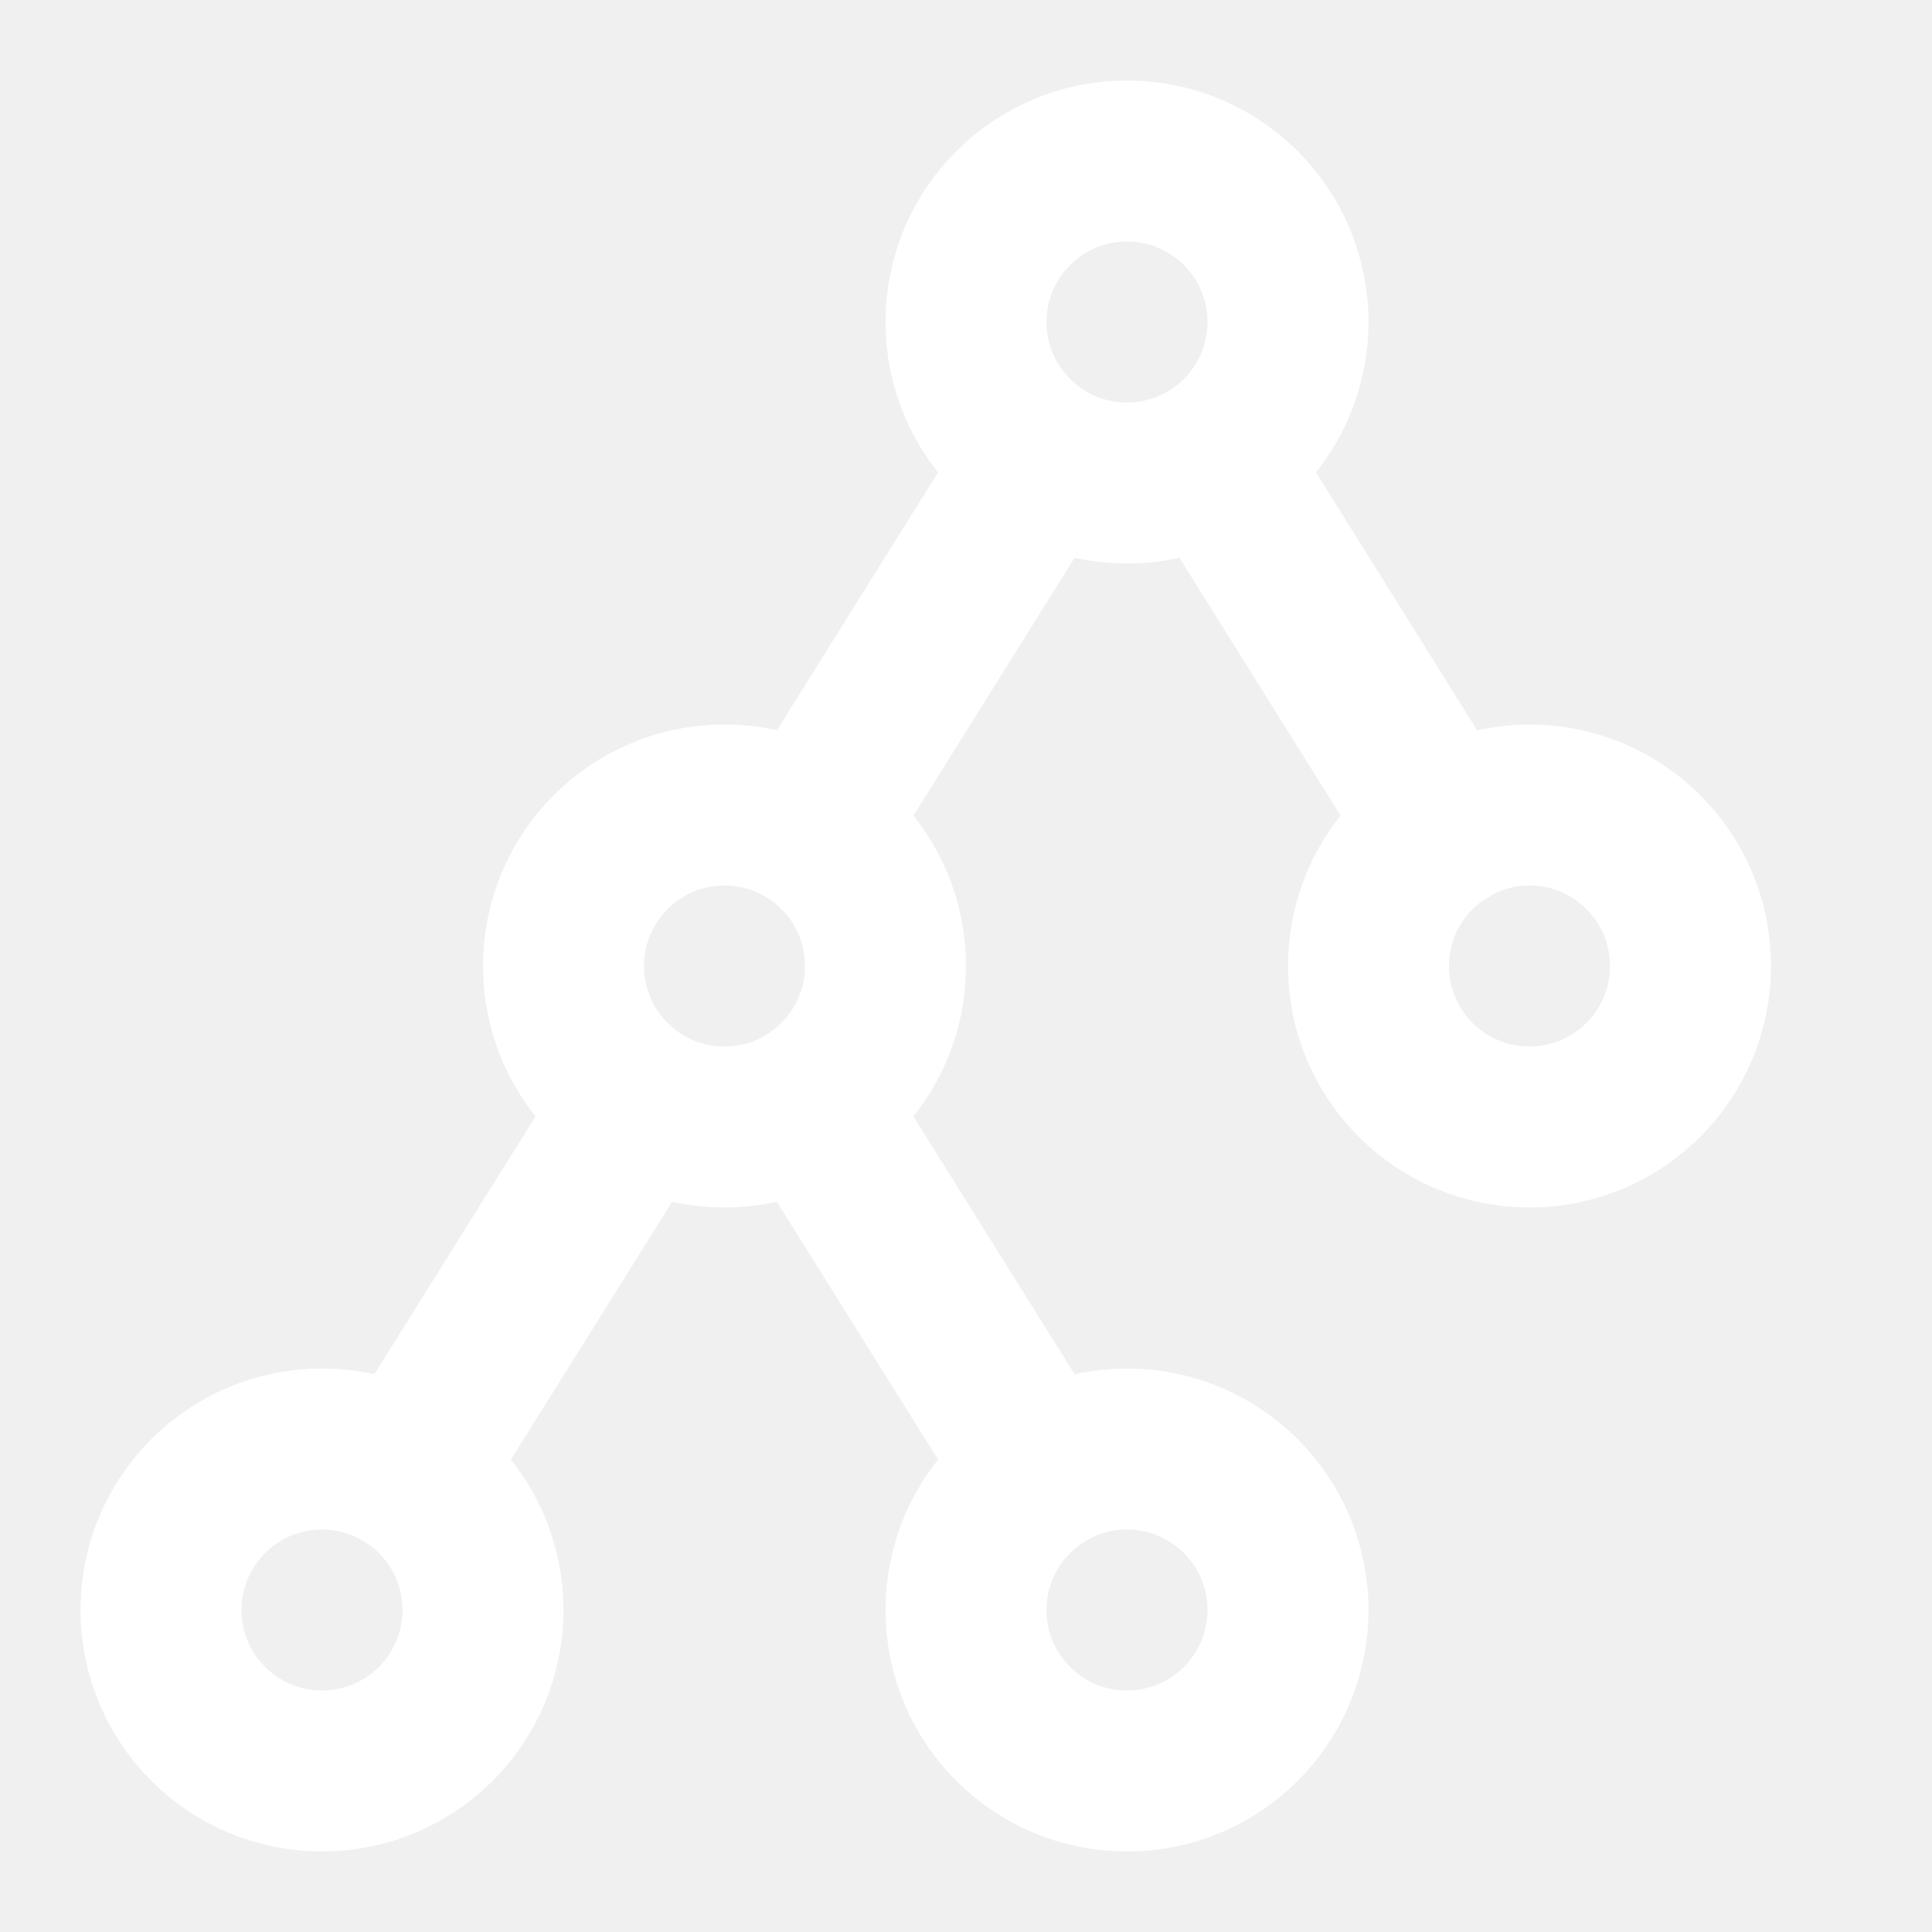
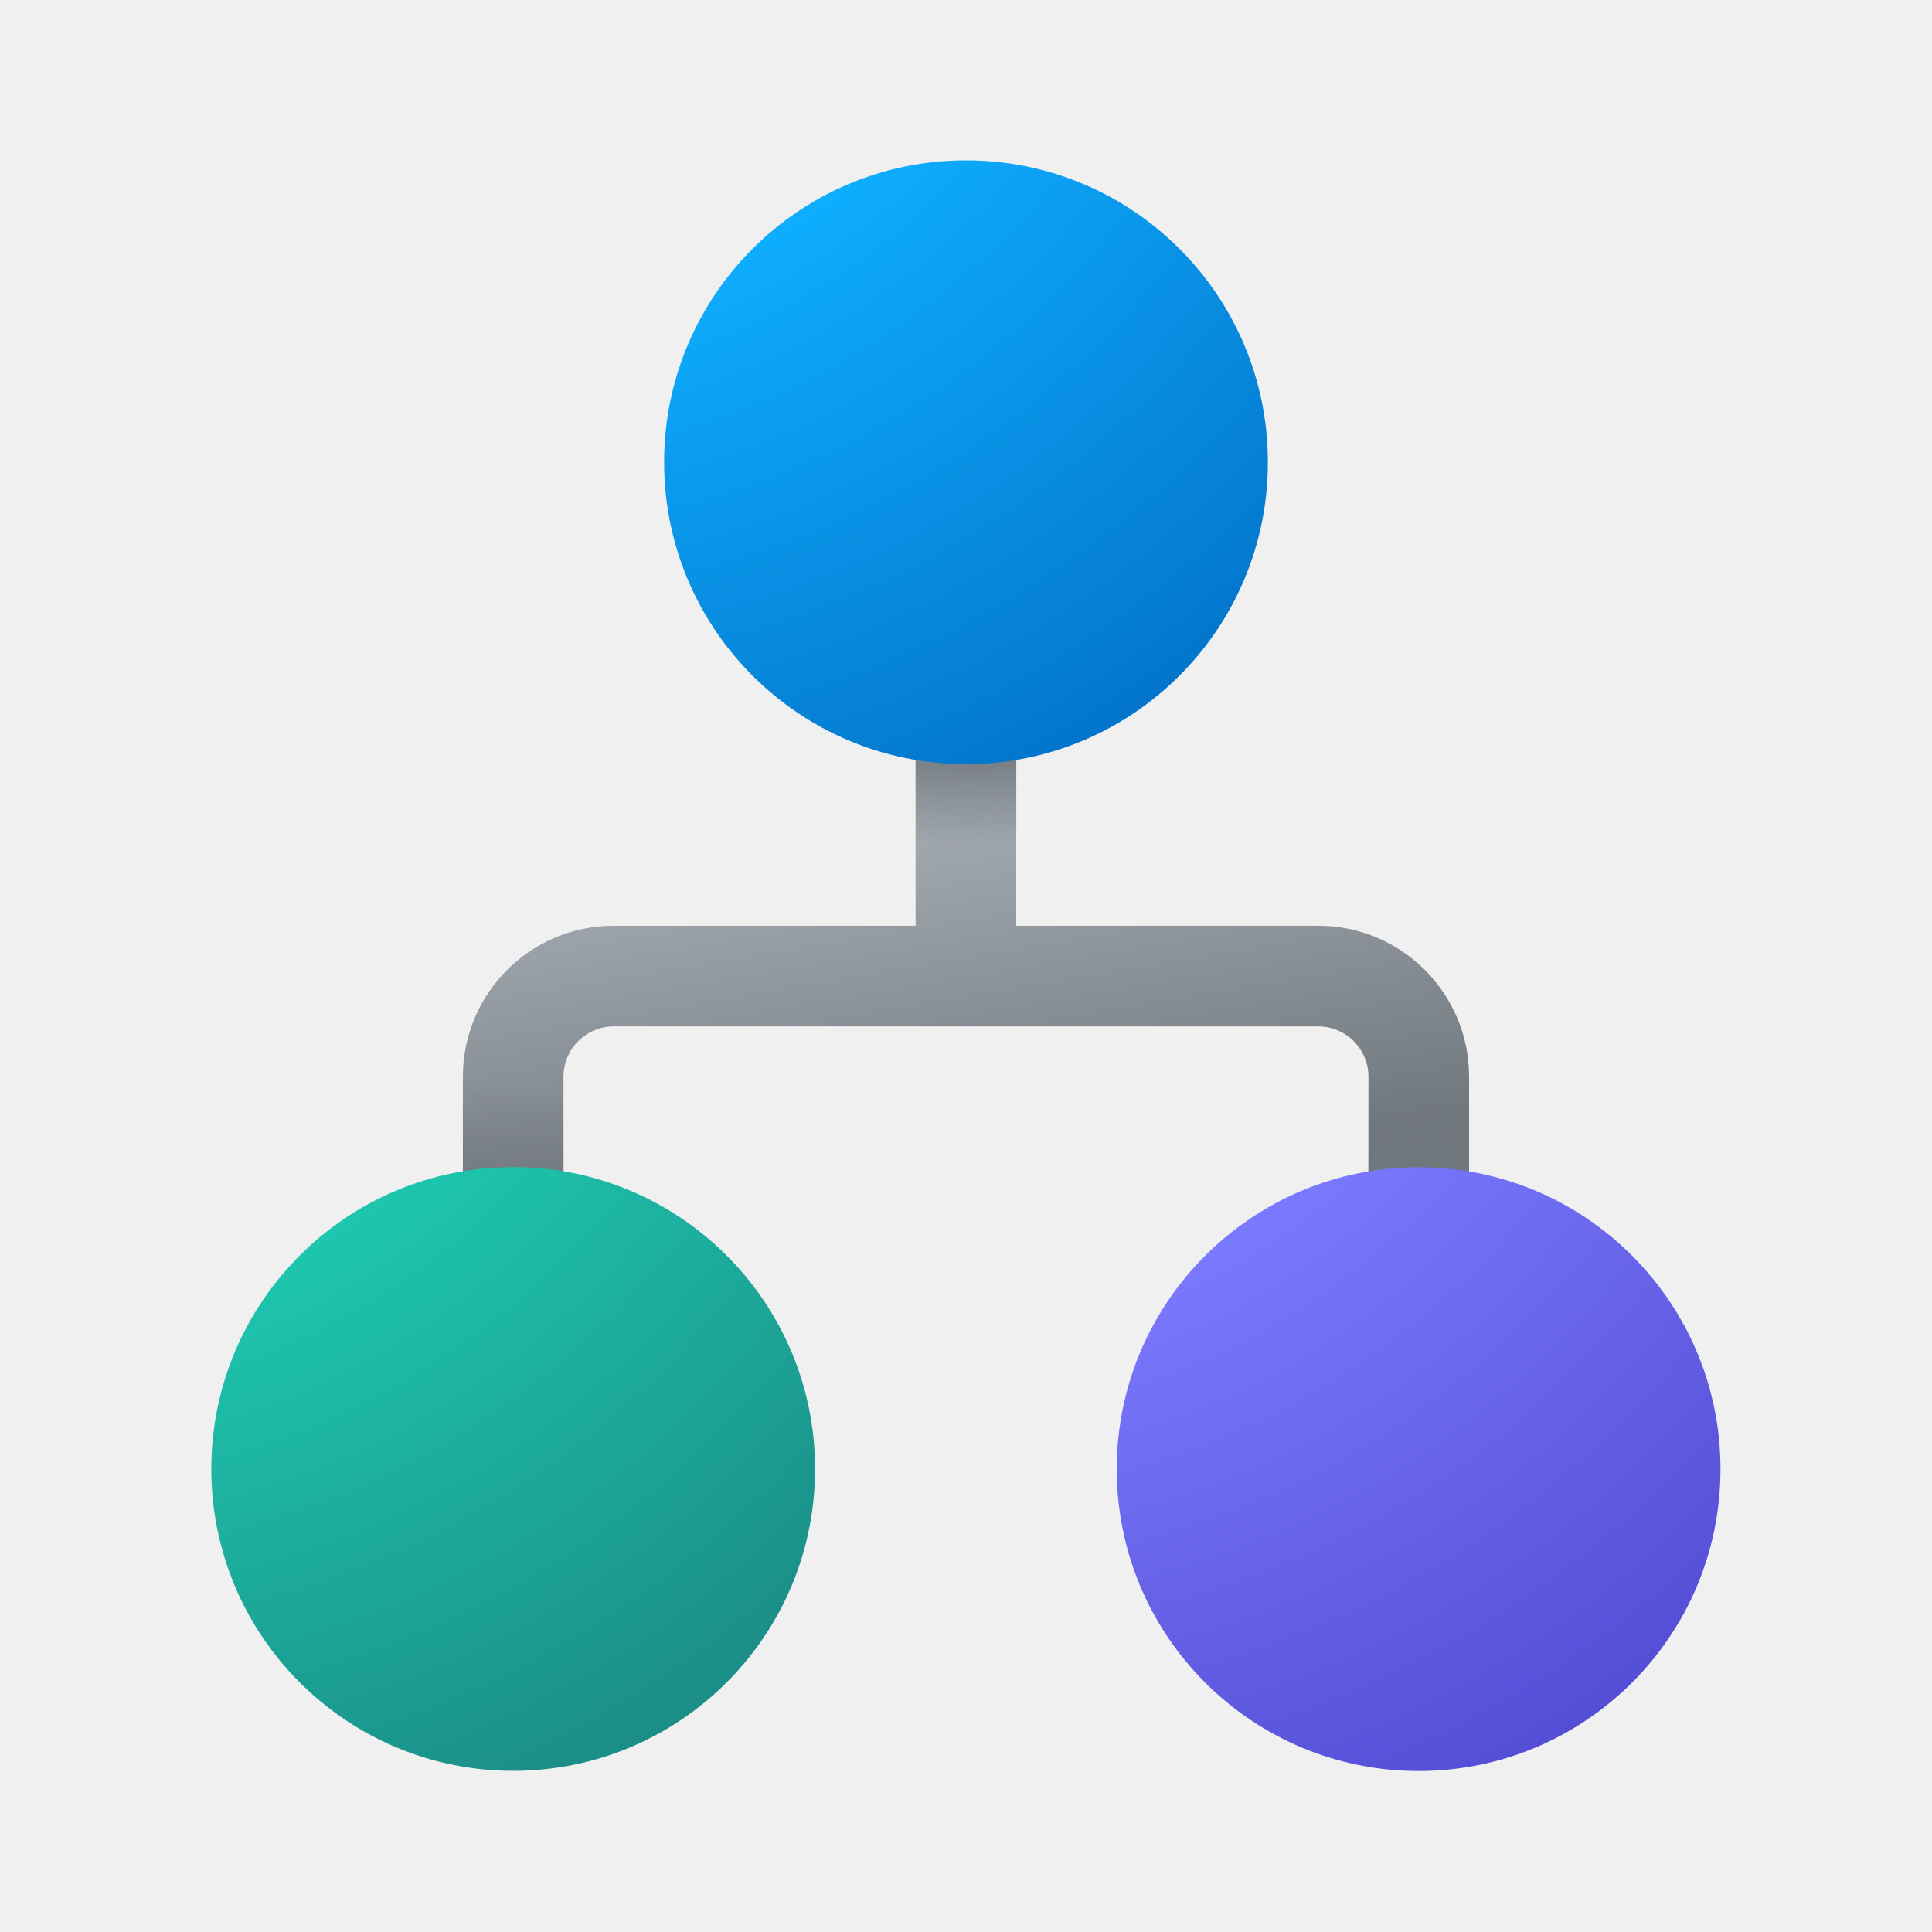
- <svg xmlns="http://www.w3.org/2000/svg" viewBox="0 0 24 24" width="24" height="24" fill="none" stroke="#ffffff" stroke-width="2" stroke-linecap="round" stroke-linejoin="round">
-   <path stroke="none" d="M0 0h24v24H0z" fill="none" />
-   <path d="M6 20a2 2 0 1 0 -4 0a2 2 0 0 0 4 0" />
-   <path d="M16 4a2 2 0 1 0 -4 0a2 2 0 0 0 4 0" />
-   <path d="M16 20a2 2 0 1 0 -4 0a2 2 0 0 0 4 0" />
-   <path d="M11 12a2 2 0 1 0 -4 0a2 2 0 0 0 4 0" />
-   <path d="M21 12a2 2 0 1 0 -4 0a2 2 0 0 0 4 0" />
-   <path d="M5.058 18.306l2.88 -4.606" />
-   <path d="M10.061 10.303l2.877 -4.604" />
-   <path d="M10.065 13.705l2.876 4.6" />
-   <path d="M15.063 5.7l2.881 4.61" />
+ <svg xmlns="http://www.w3.org/2000/svg" viewBox="0 0 48 48" width="32" height="32">
+   <g fill="none">
+     <path fill="url(#SVGl6VNvdCW)" d="M22.748 18v5H15.25a3.75 3.75 0 0 0-3.75 3.75V30H14v-3.25c0-.69.56-1.25 1.25-1.25h17.499c.69 0 1.25.56 1.25 1.25V30h2.5v-3.25a3.75 3.75 0 0 0-3.75-3.75h-7.5v-5z" />
+     <path fill="url(#SVGa2Fk9deC)" d="M22.748 18v5H15.25a3.75 3.75 0 0 0-3.75 3.75V30H14v-3.25c0-.69.56-1.25 1.25-1.25h17.499c.69 0 1.25.56 1.25 1.25V30h2.5v-3.25a3.75 3.75 0 0 0-3.75-3.75h-7.5v-5z" />
+     <path fill="url(#SVGU0rnXLLK)" d="M22.748 18v5H15.25a3.75 3.75 0 0 0-3.75 3.75V30H14v-3.25c0-.69.56-1.25 1.25-1.25h17.499c.69 0 1.25.56 1.25 1.25V30h2.5v-3.25a3.75 3.75 0 0 0-3.75-3.75h-7.5v-5z" />
+     <path fill="url(#SVGnMQOybBm)" d="M22.748 18v5H15.25a3.75 3.75 0 0 0-3.75 3.75V30H14v-3.25c0-.69.56-1.25 1.25-1.25h17.499c.69 0 1.25.56 1.25 1.25V30h2.5v-3.25a3.75 3.75 0 0 0-3.75-3.75h-7.5v-5z" />
+     <path fill="url(#SVGkfrJheZf)" d="M20.25 36.496a7.5 7.5 0 1 1-15 0a7.5 7.5 0 0 1 15 0" />
+     <path fill="url(#SVGDj0i9bgV)" d="M42.745 36.5a7.5 7.5 0 1 1-15 0a7.5 7.5 0 0 1 15 0" />
+     <path fill="url(#SVGkYP6qcHP)" d="M31.5 11.484a7.5 7.5 0 1 1-15 0a7.5 7.5 0 0 1 15 0" />
+     <defs>
+       <radialGradient id="SVGa2Fk9deC" cx="0" cy="0" r="1" gradientTransform="rotate(89.985 4.8 19.2)scale(6.60614 13.7603)" gradientUnits="userSpaceOnUse">
+         <stop offset=".636" stop-color="#70777d" />
+         <stop offset="1" stop-color="#70777d" stop-opacity="0" />
+       </radialGradient>
+       <radialGradient id="SVGU0rnXLLK" cx="0" cy="0" r="1" gradientTransform="matrix(0 -5.79959 12.0801 0 12.75 32.8)" gradientUnits="userSpaceOnUse">
+         <stop offset=".425" stop-color="#70777d" />
+         <stop offset="1" stop-color="#70777d" stop-opacity="0" />
+       </radialGradient>
+       <radialGradient id="SVGnMQOybBm" cx="0" cy="0" r="1" gradientTransform="matrix(0 -5.77074 12.0196 0 35.208 32.77)" gradientUnits="userSpaceOnUse">
+         <stop offset=".417" stop-color="#70777d" />
+         <stop offset="1" stop-color="#70777d" stop-opacity="0" />
+       </radialGradient>
+       <radialGradient id="SVGkfrJheZf" cx="0" cy="0" r="1" gradientTransform="rotate(53.616 -14.054 2.366)scale(40.564 34.7411)" gradientUnits="userSpaceOnUse">
+         <stop offset=".529" stop-color="#1ec8b0" />
+         <stop offset="1" stop-color="#1a7f7c" />
+       </radialGradient>
+       <radialGradient id="SVGDj0i9bgV" cx="0" cy="0" r="1" gradientTransform="rotate(53.616 -2.811 24.627)scale(40.564 34.7411)" gradientUnits="userSpaceOnUse">
+         <stop offset=".529" stop-color="#7b7bff" />
+         <stop offset="1" stop-color="#4a43cb" />
+       </radialGradient>
+       <radialGradient id="SVGkYP6qcHP" cx="0" cy="0" r="1" gradientTransform="rotate(53.616 16.32 .992)scale(40.564 34.7411)" gradientUnits="userSpaceOnUse">
+         <stop offset=".529" stop-color="#0fafff" />
+         <stop offset="1" stop-color="#0067bf" />
+       </radialGradient>
+       <linearGradient id="SVGl6VNvdCW" x1="11.499" x2="13.756" y1="18" y2="31.429" gradientUnits="userSpaceOnUse">
+         <stop stop-color="#b9c0c7" />
+         <stop offset="1" stop-color="#70777d" />
+       </linearGradient>
+     </defs>
+   </g>
</svg>
